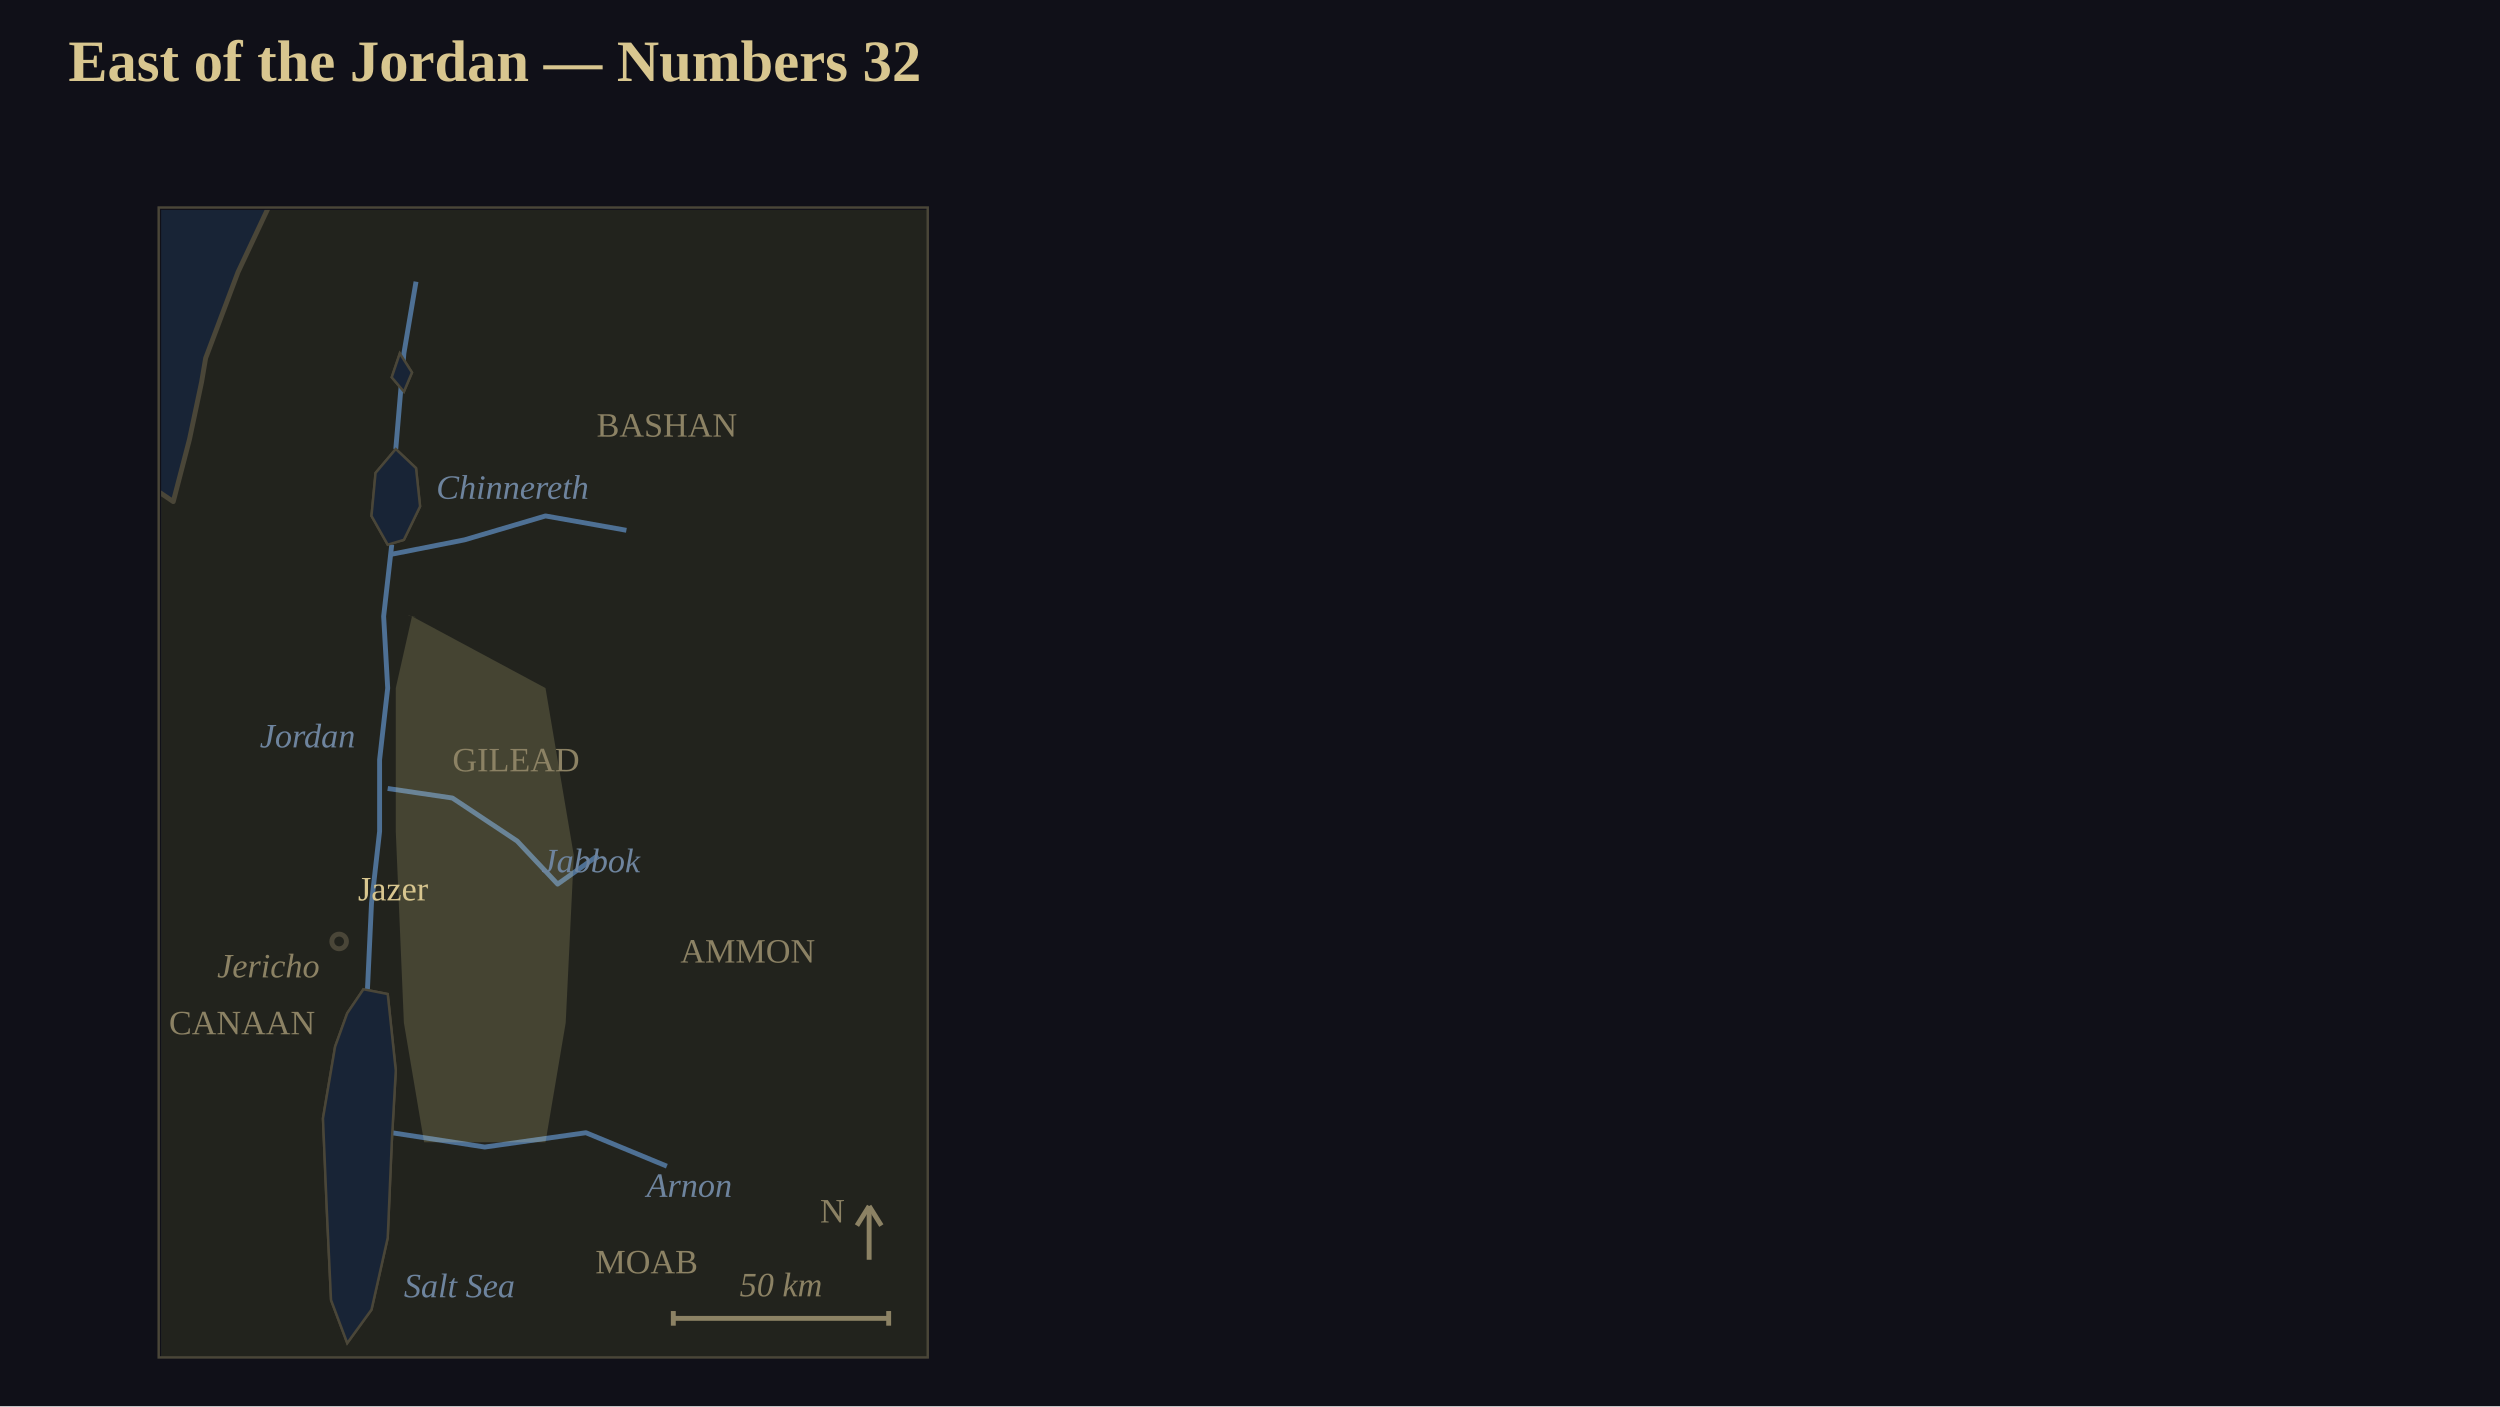
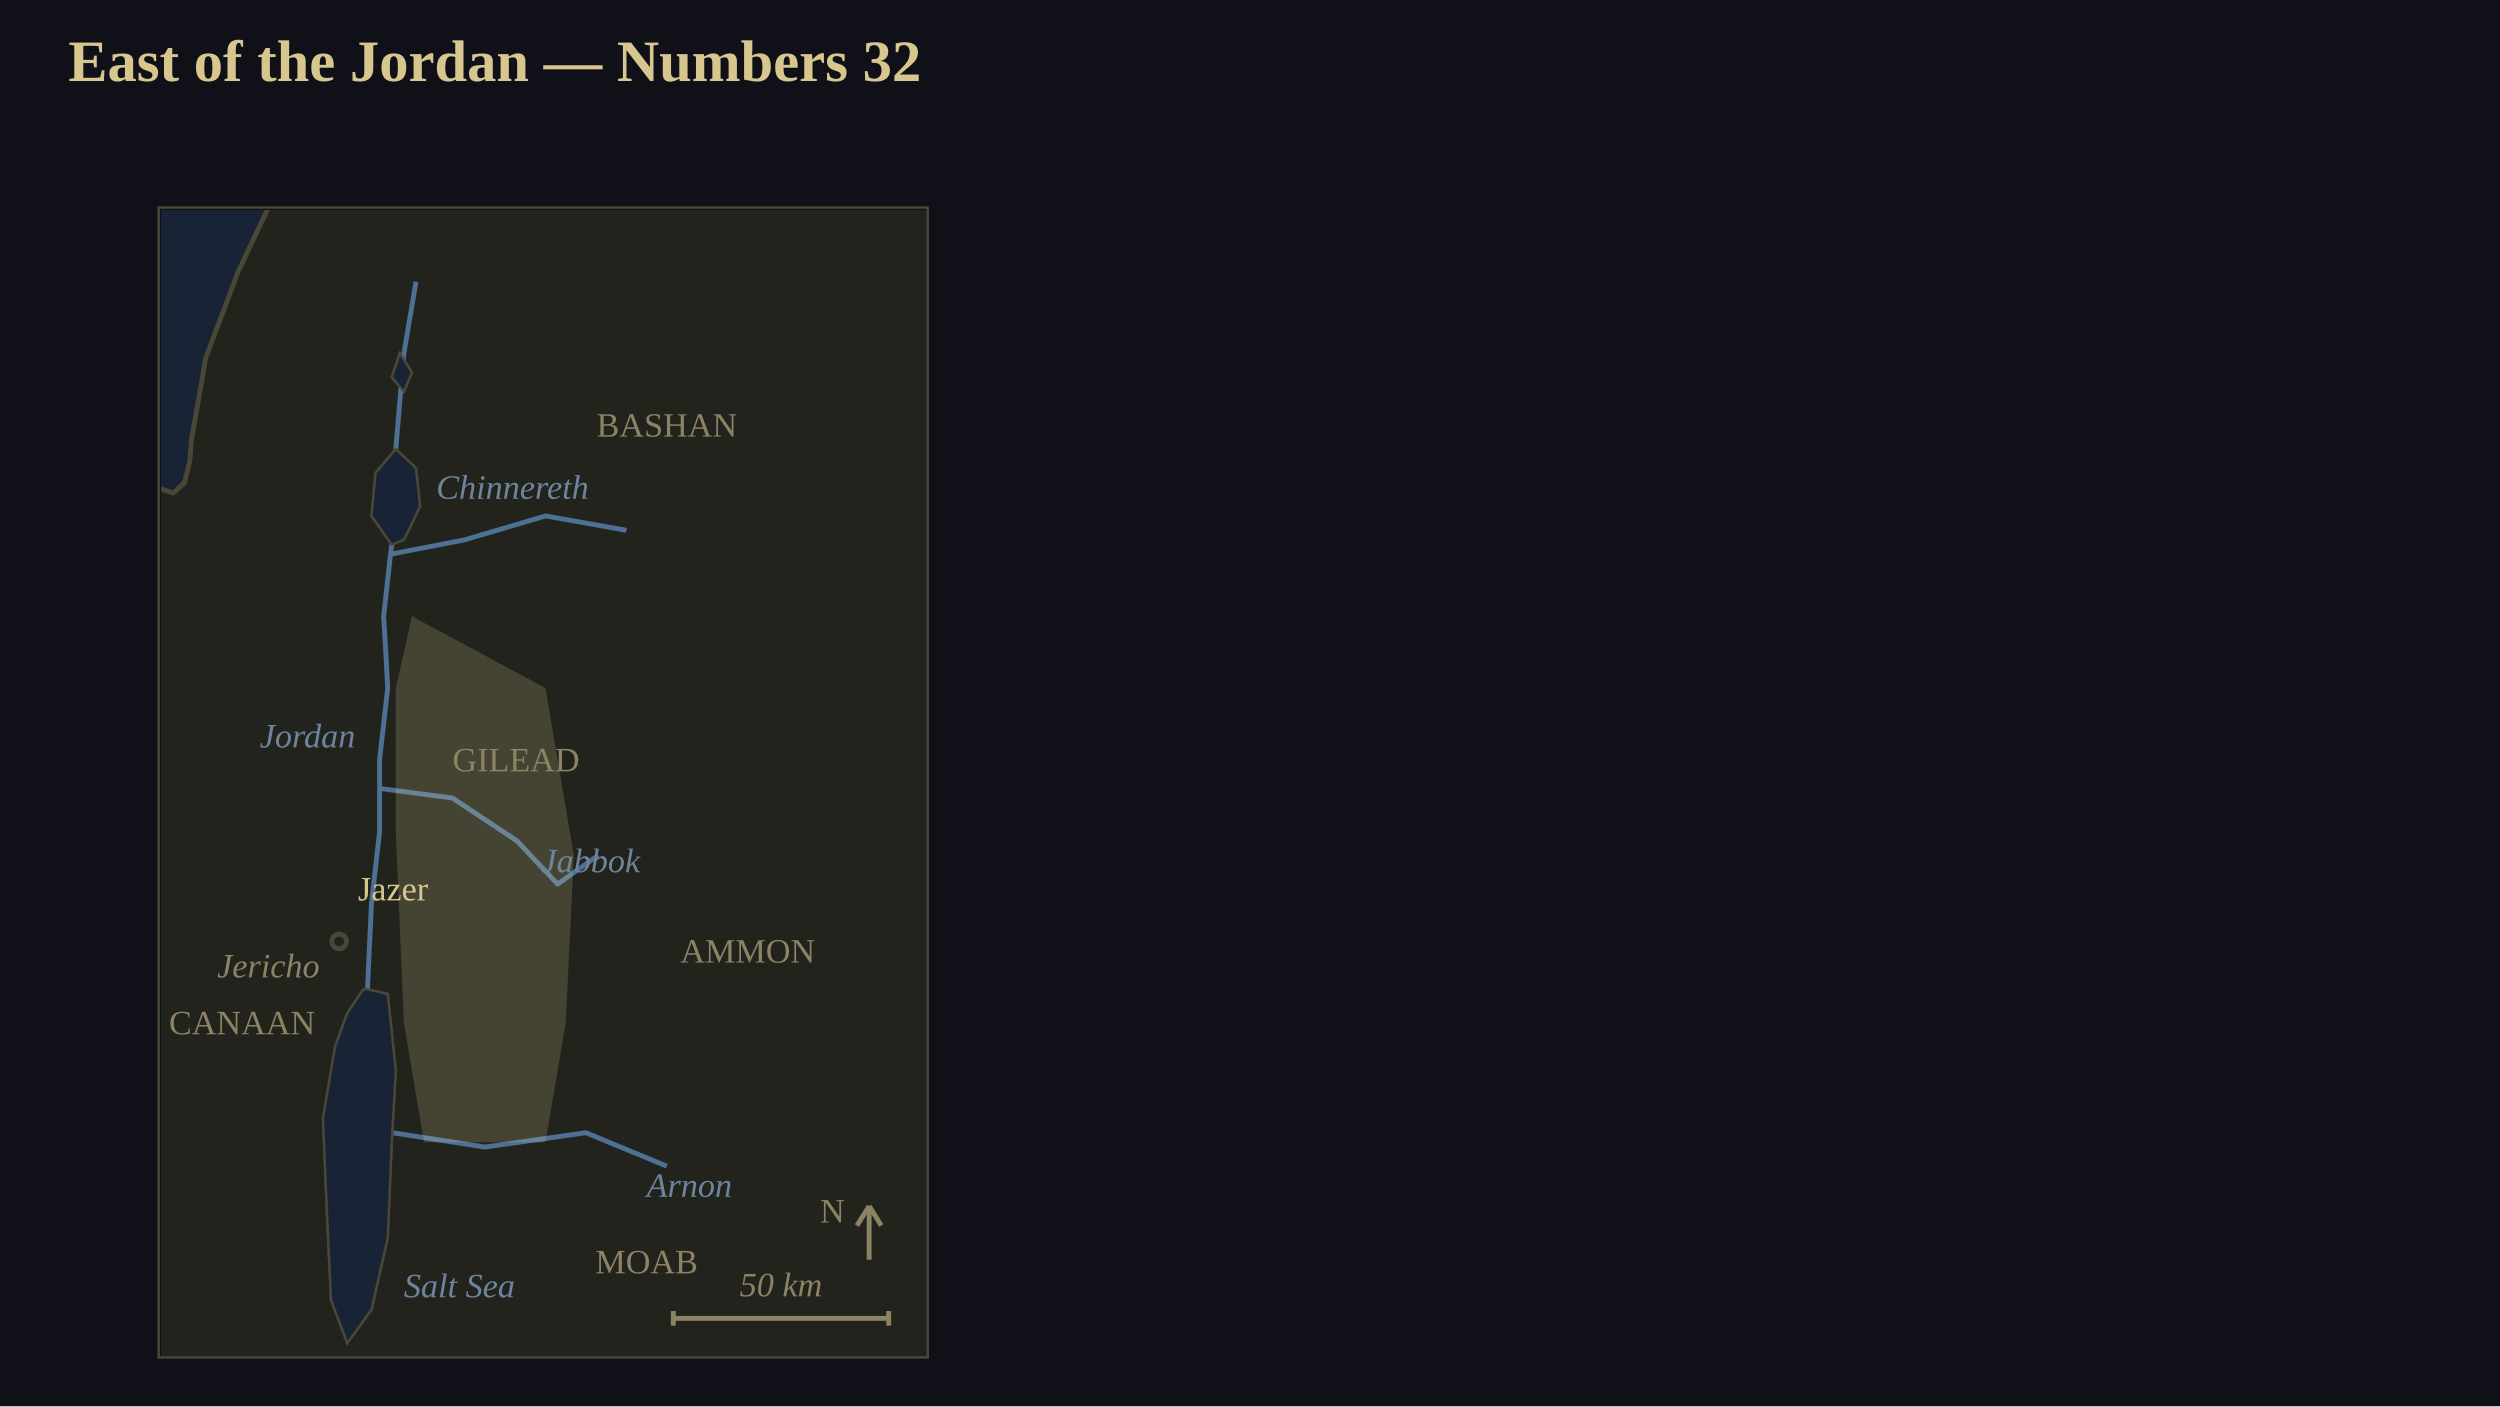
<svg xmlns="http://www.w3.org/2000/svg" viewBox="0 0 1024 576" width="1024" height="576" font-family="Georgia, 'Times New Roman', serif">
  <defs>
    <clipPath id="clip1">
      <rect x="0" y="0" width="314" height="470" />
    </clipPath>
  </defs>
  <rect x="0" y="0" width="1024" height="576" fill="rgb(16,16,24)" />
  <text x="28" y="18" font-size="24" text-anchor="start" dominant-baseline="text-before-edge" fill="rgb(216,198,143)" font-family="Georgia, 'Times New Roman', serif" font-weight="bold">East of the Jordan — Numbers 32</text>
  <g clip-path="url(#clip1)" transform="translate(66,86)">
    <rect x="0" y="0" width="314" height="470" fill="rgb(24,36,54)" />
-     <polygon points="-273.43,479.79 -240.28,460.21 -198.86,438.67 -127.6,413.21 -94.46,368.17 -74.57,338.79 -61.31,313.33 -43.09,264.38 -28.17,219.33 -18.23,176.25 -13.26,152.75 -6.63,111.63 4.97,119.46 11.6,94 16.57,70.5 18.23,60.71 31.49,25.46 48.06,-9.79 61.31,-31.33 79.54,-97.92 107.71,-141 120.97,-176.25 140.86,-205.63 160.74,-254.58 174,-303.54 182.28,-352.5 563.42,-391.67 563.42,822.5 -331.43,822.5" fill="rgb(34,35,29)" />
-     <polyline points="-273.43,479.79 -240.28,460.21 -198.86,438.67 -127.6,413.21 -94.46,368.17 -74.57,338.79 -61.31,313.33 -43.09,264.38 -28.17,219.33 -18.23,176.25 -13.26,152.75 -6.63,111.63 4.97,119.46 11.6,94 16.57,70.5 18.23,60.71 31.49,25.46 48.06,-9.79 61.31,-31.33 79.54,-97.92 107.71,-141 120.97,-176.25 140.86,-205.63 160.74,-254.58 174,-303.54 182.28,-352.5" stroke-linejoin="round" fill="none" stroke="rgb(74,70,56)" stroke-width="2" />
-     <polygon points="82.86,319.21 92.8,321.17 96.11,352.5 94.46,381.88 92.8,421.04 86.17,450.42 76.23,464.12 69.6,446.5 67.94,411.25 66.29,372.08 71.26,342.71 76.23,329" fill="rgb(24,36,54)" stroke="rgb(74,70,56)" stroke-width="1" />
-     <polygon points="96.11,97.92 104.4,105.75 106.06,121.42 99.43,135.12 92.8,137.08 86.17,125.33 87.83,107.71" fill="rgb(24,36,54)" stroke="rgb(74,70,56)" stroke-width="1" />
+     <polygon points="-273.43,479.79 -240.28,460.21 -198.86,438.67 -127.6,413.21 -94.46,368.17 -74.57,338.79 -61.31,313.33 -43.09,264.38 -28.17,219.33 -18.23,176.25 -13.26,152.75 -6.63,111.63 -0.83,113.98 4.97,115.93 9.61,111.63 11.77,102.81 12.43,94 16.57,70.5 18.23,60.71 31.49,25.46 46.23,-5.88 48.06,-9.79 61.31,-31.33 79.54,-97.92 107.71,-141 120.97,-176.25 140.86,-205.63 160.74,-254.58 174,-303.54 182.28,-352.5 563.42,-391.67 563.42,822.5 -331.43,822.5" fill="rgb(34,35,29)" />
+     <polyline points="-273.43,479.79 -240.28,460.21 -198.86,438.67 -127.6,413.21 -94.46,368.17 -74.57,338.79 -61.31,313.33 -43.09,264.38 -28.17,219.33 -18.23,176.25 -13.26,152.75 -6.63,111.63 -0.83,113.98 4.97,115.93 9.61,111.63 11.77,102.81 12.43,94 16.57,70.5 18.23,60.71 31.49,25.46 46.23,-5.88 48.06,-9.79 61.31,-31.33 79.54,-97.92 107.71,-141 120.97,-176.25 140.86,-205.63 160.74,-254.58 174,-303.54 182.28,-352.5" stroke-linejoin="round" fill="none" stroke="rgb(74,70,56)" stroke-width="2" />
+     <polygon points="82.86,319.21 84.51,319.21 92.8,321.17 96.11,352.5 94.67,377.96 94.46,381.88 92.8,421.04 86.17,450.42 76.23,464.12 69.6,446.5 67.94,411.25 66.29,372.08 71.26,342.71 76.23,329" fill="rgb(24,36,54)" stroke="rgb(74,70,56)" stroke-width="1" />
+     <polygon points="96.11,97.92 104.4,105.75 106.06,121.42 99.43,135.12 94.46,137.08 86.17,125.33 87.83,107.71" fill="rgb(24,36,54)" stroke="rgb(74,70,56)" stroke-width="1" />
    <polygon points="97.77,58.75 102.74,66.58 99.43,74.42 94.46,68.54" fill="rgb(24,36,54)" stroke="rgb(74,70,56)" stroke-width="1" />
    <polyline points="104.4,29.37 99.43,58.75 96.11,97.92" stroke-linejoin="round" fill="none" stroke="rgb(78,112,148)" stroke-width="2" />
-     <polyline points="94.46,137.08 91.14,166.46 92.8,195.83 89.48,225.21 89.48,254.58 86.17,283.96 84.51,319.21" stroke-linejoin="round" fill="none" stroke="rgb(78,112,148)" stroke-width="2" />
-     <polyline points="94.46,377.96 132.57,383.83 174,377.96 207.14,391.67" stroke-linejoin="round" fill="none" stroke="rgb(78,112,148)" stroke-width="2" />
-     <polyline points="92.8,236.96 119.31,240.87 145.83,258.5 162.4,276.13 178.97,264.38" stroke-linejoin="round" fill="none" stroke="rgb(78,112,148)" stroke-width="2" />
-     <polyline points="94.46,141 124.28,135.12 157.43,125.33 190.57,131.21" stroke-linejoin="round" fill="none" stroke="rgb(78,112,148)" stroke-width="2" />
+     <polyline points="94.46,137.08 93.96,141 91.14,166.46 91.97,180.17 92.8,195.83 89.48,225.21 89.48,250.67 89.48,254.58 86.17,283.96 85.51,297.67 84.51,319.21" stroke-linejoin="round" fill="none" stroke="rgb(78,112,148)" stroke-width="2" />
+     <polyline points="94.67,377.96 132.57,383.83 174,377.96 207.14,391.67" stroke-linejoin="round" fill="none" stroke="rgb(78,112,148)" stroke-width="2" />
+     <polyline points="89.48,236.96 119.31,240.87 145.83,258.5 162.4,276.13 178.97,264.38" stroke-linejoin="round" fill="none" stroke="rgb(78,112,148)" stroke-width="2" />
+     <polyline points="93.96,141 124.28,135.12 157.43,125.33 190.57,131.21" stroke-linejoin="round" fill="none" stroke="rgb(78,112,148)" stroke-width="2" />
    <polygon points="102.74,166.46 157.43,195.83 169.03,264.38 165.71,332.92 157.43,381.88 107.71,381.88 99.43,332.92 96.11,254.58 96.11,195.83" fill="rgb(255,244,170)" fill-opacity="0.157" />
-     <polygon points="82.86,319.21 92.8,321.17 96.11,352.5 94.46,381.88 92.8,421.04 86.17,450.42 76.23,464.12 69.6,446.5 67.94,411.25 66.29,372.08 71.26,342.71 76.23,329" fill="rgb(24,36,54)" stroke="rgb(74,70,56)" stroke-width="1" />
-     <polygon points="96.11,97.92 104.4,105.75 106.06,121.42 99.43,135.12 92.8,137.08 86.17,125.33 87.83,107.71" fill="rgb(24,36,54)" stroke="rgb(74,70,56)" stroke-width="1" />
+     <polygon points="82.86,319.21 84.51,319.21 92.8,321.17 96.11,352.5 94.67,377.96 94.46,381.88 92.8,421.04 86.17,450.42 76.23,464.12 69.6,446.5 67.94,411.25 66.29,372.08 71.26,342.71 76.23,329" fill="rgb(24,36,54)" stroke="rgb(74,70,56)" stroke-width="1" />
+     <polygon points="96.11,97.92 104.4,105.75 106.06,121.42 99.43,135.12 94.46,137.08 86.17,125.33 87.83,107.71" fill="rgb(24,36,54)" stroke="rgb(74,70,56)" stroke-width="1" />
    <polygon points="97.77,58.75 102.74,66.58 99.43,74.42 94.46,68.54" fill="rgb(24,36,54)" stroke="rgb(74,70,56)" stroke-width="1" />
    <polyline points="102.74,166.46 157.43,195.83 169.03,264.38 165.71,332.92 157.43,381.88 107.71,381.88 99.43,332.92 96.11,254.58 96.11,195.83 102.74,166.46" fill="none" stroke-linejoin="round" stroke="rgb(255,244,170)" stroke-width="3" stroke-dasharray="516.5" stroke-dashoffset="516.5" stroke-opacity="0.898">
      <animate attributeName="stroke-dashoffset" values="516.5;0" dur="2.6s" begin="0s" fill="freeze" calcMode="spline" keyTimes="0;1" keySplines="0.42 0 0.58 1" />
    </polyline>
    <text x="99.43" y="440.63" font-size="14" text-anchor="start" dominant-baseline="central" fill="rgb(110,132,158)" font-family="Georgia, 'Times New Roman', serif" font-style="italic">Salt Sea</text>
    <text x="112.68" y="113.58" font-size="14" text-anchor="start" dominant-baseline="central" fill="rgb(110,132,158)" font-family="Georgia, 'Times New Roman', serif" font-style="italic">Chinnereth</text>
    <text x="79.54" y="215.42" font-size="14" text-anchor="end" dominant-baseline="central" fill="rgb(110,132,158)" font-family="Georgia, 'Times New Roman', serif" font-style="italic">Jordan</text>
    <text x="198.86" y="399.5" font-size="14" text-anchor="start" dominant-baseline="central" fill="rgb(110,132,158)" font-family="Georgia, 'Times New Roman', serif" font-style="italic">Arnon</text>
    <text x="155.77" y="262.42" font-size="14" text-anchor="start" dominant-baseline="text-before-edge" fill="rgb(110,132,158)" font-family="Georgia, 'Times New Roman', serif" font-style="italic">Jabbok</text>
    <text x="198.86" y="430.83" font-size="14" text-anchor="middle" dominant-baseline="central" fill="rgb(140,130,100)" font-family="Georgia, 'Times New Roman', serif">MOAB</text>
    <text x="240.28" y="303.54" font-size="14" text-anchor="middle" dominant-baseline="central" fill="rgb(140,130,100)" font-family="Georgia, 'Times New Roman', serif">AMMON</text>
    <text x="207.14" y="88.12" font-size="14" text-anchor="middle" dominant-baseline="central" fill="rgb(140,130,100)" font-family="Georgia, 'Times New Roman', serif">BASHAN</text>
    <text x="119.31" y="225.21" font-size="14" text-anchor="start" dominant-baseline="central" fill="rgb(140,130,100)" font-family="Georgia, 'Times New Roman', serif">GILEAD</text>
    <text x="33.14" y="332.92" font-size="14" text-anchor="middle" dominant-baseline="central" fill="rgb(140,130,100)" font-family="Georgia, 'Times New Roman', serif">CANAAN</text>
    <circle cx="72.91" cy="299.62" r="3" fill="none" stroke="rgb(74,70,56)" stroke-width="2" />
    <text x="64.91" y="309.62" font-size="14" text-anchor="end" dominant-baseline="central" fill="rgb(140,130,100)" font-family="Georgia, 'Times New Roman', serif" font-style="italic">Jericho</text>
    <text x="109.37" y="278.08" font-size="14" text-anchor="end" dominant-baseline="central" fill="rgb(216,198,143)" font-family="Georgia, 'Times New Roman', serif">Jazer</text>
    <line x1="290" y1="430" x2="290" y2="408" stroke="rgb(140,130,100)" stroke-width="2" />
    <line x1="285" y1="416" x2="290" y2="408" stroke="rgb(140,130,100)" stroke-width="2" />
    <line x1="295" y1="416" x2="290" y2="408" stroke="rgb(140,130,100)" stroke-width="2" />
    <text x="280" y="410" font-size="14" text-anchor="end" dominant-baseline="central" fill="rgb(140,130,100)" font-family="Georgia, 'Times New Roman', serif">N</text>
    <line x1="209.79" y1="454" x2="298" y2="454" stroke="rgb(140,130,100)" stroke-width="2" />
    <line x1="209.79" y1="451" x2="209.79" y2="457" stroke="rgb(140,130,100)" stroke-width="2" />
    <line x1="298" y1="451" x2="298" y2="457" stroke="rgb(140,130,100)" stroke-width="2" />
    <text x="253.89" y="448" font-size="14" text-anchor="middle" dominant-baseline="text-after-edge" fill="rgb(140,130,100)" font-family="Georgia, 'Times New Roman', serif" font-style="italic">50 km</text>
  </g>
  <rect x="65" y="85" width="315" height="471" fill="none" stroke="rgb(74,70,56)" stroke-width="1" />
</svg>
